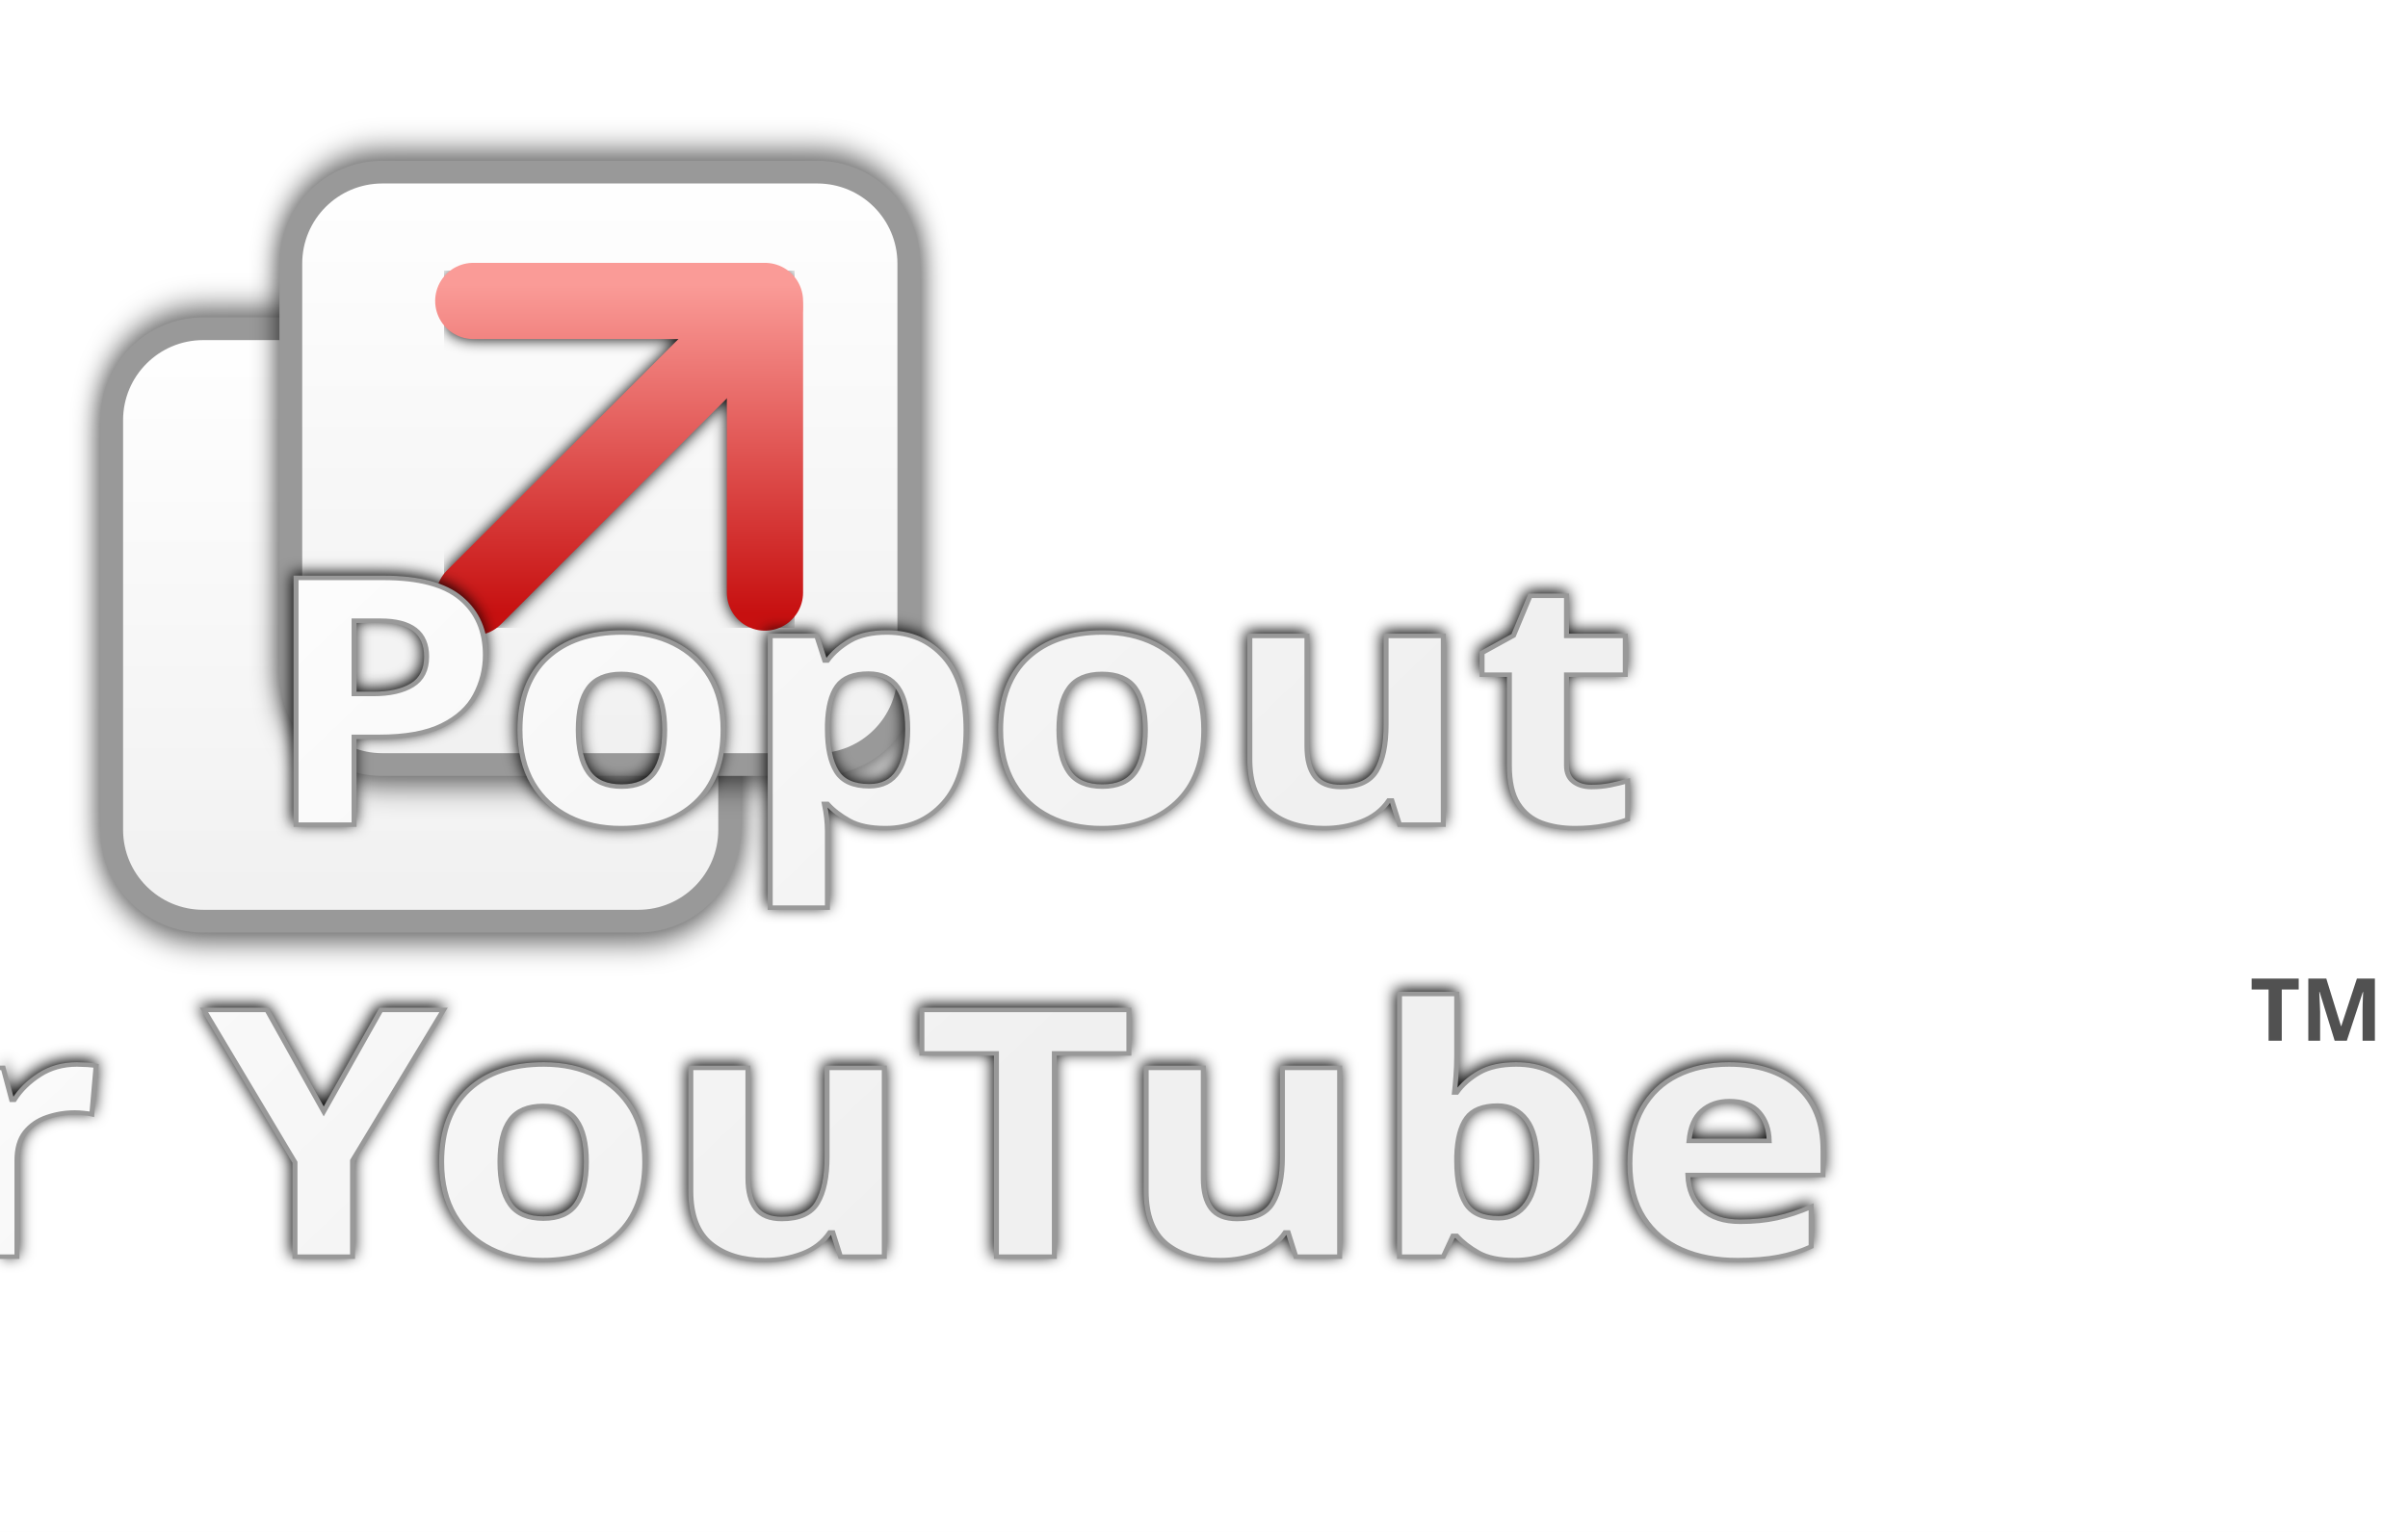
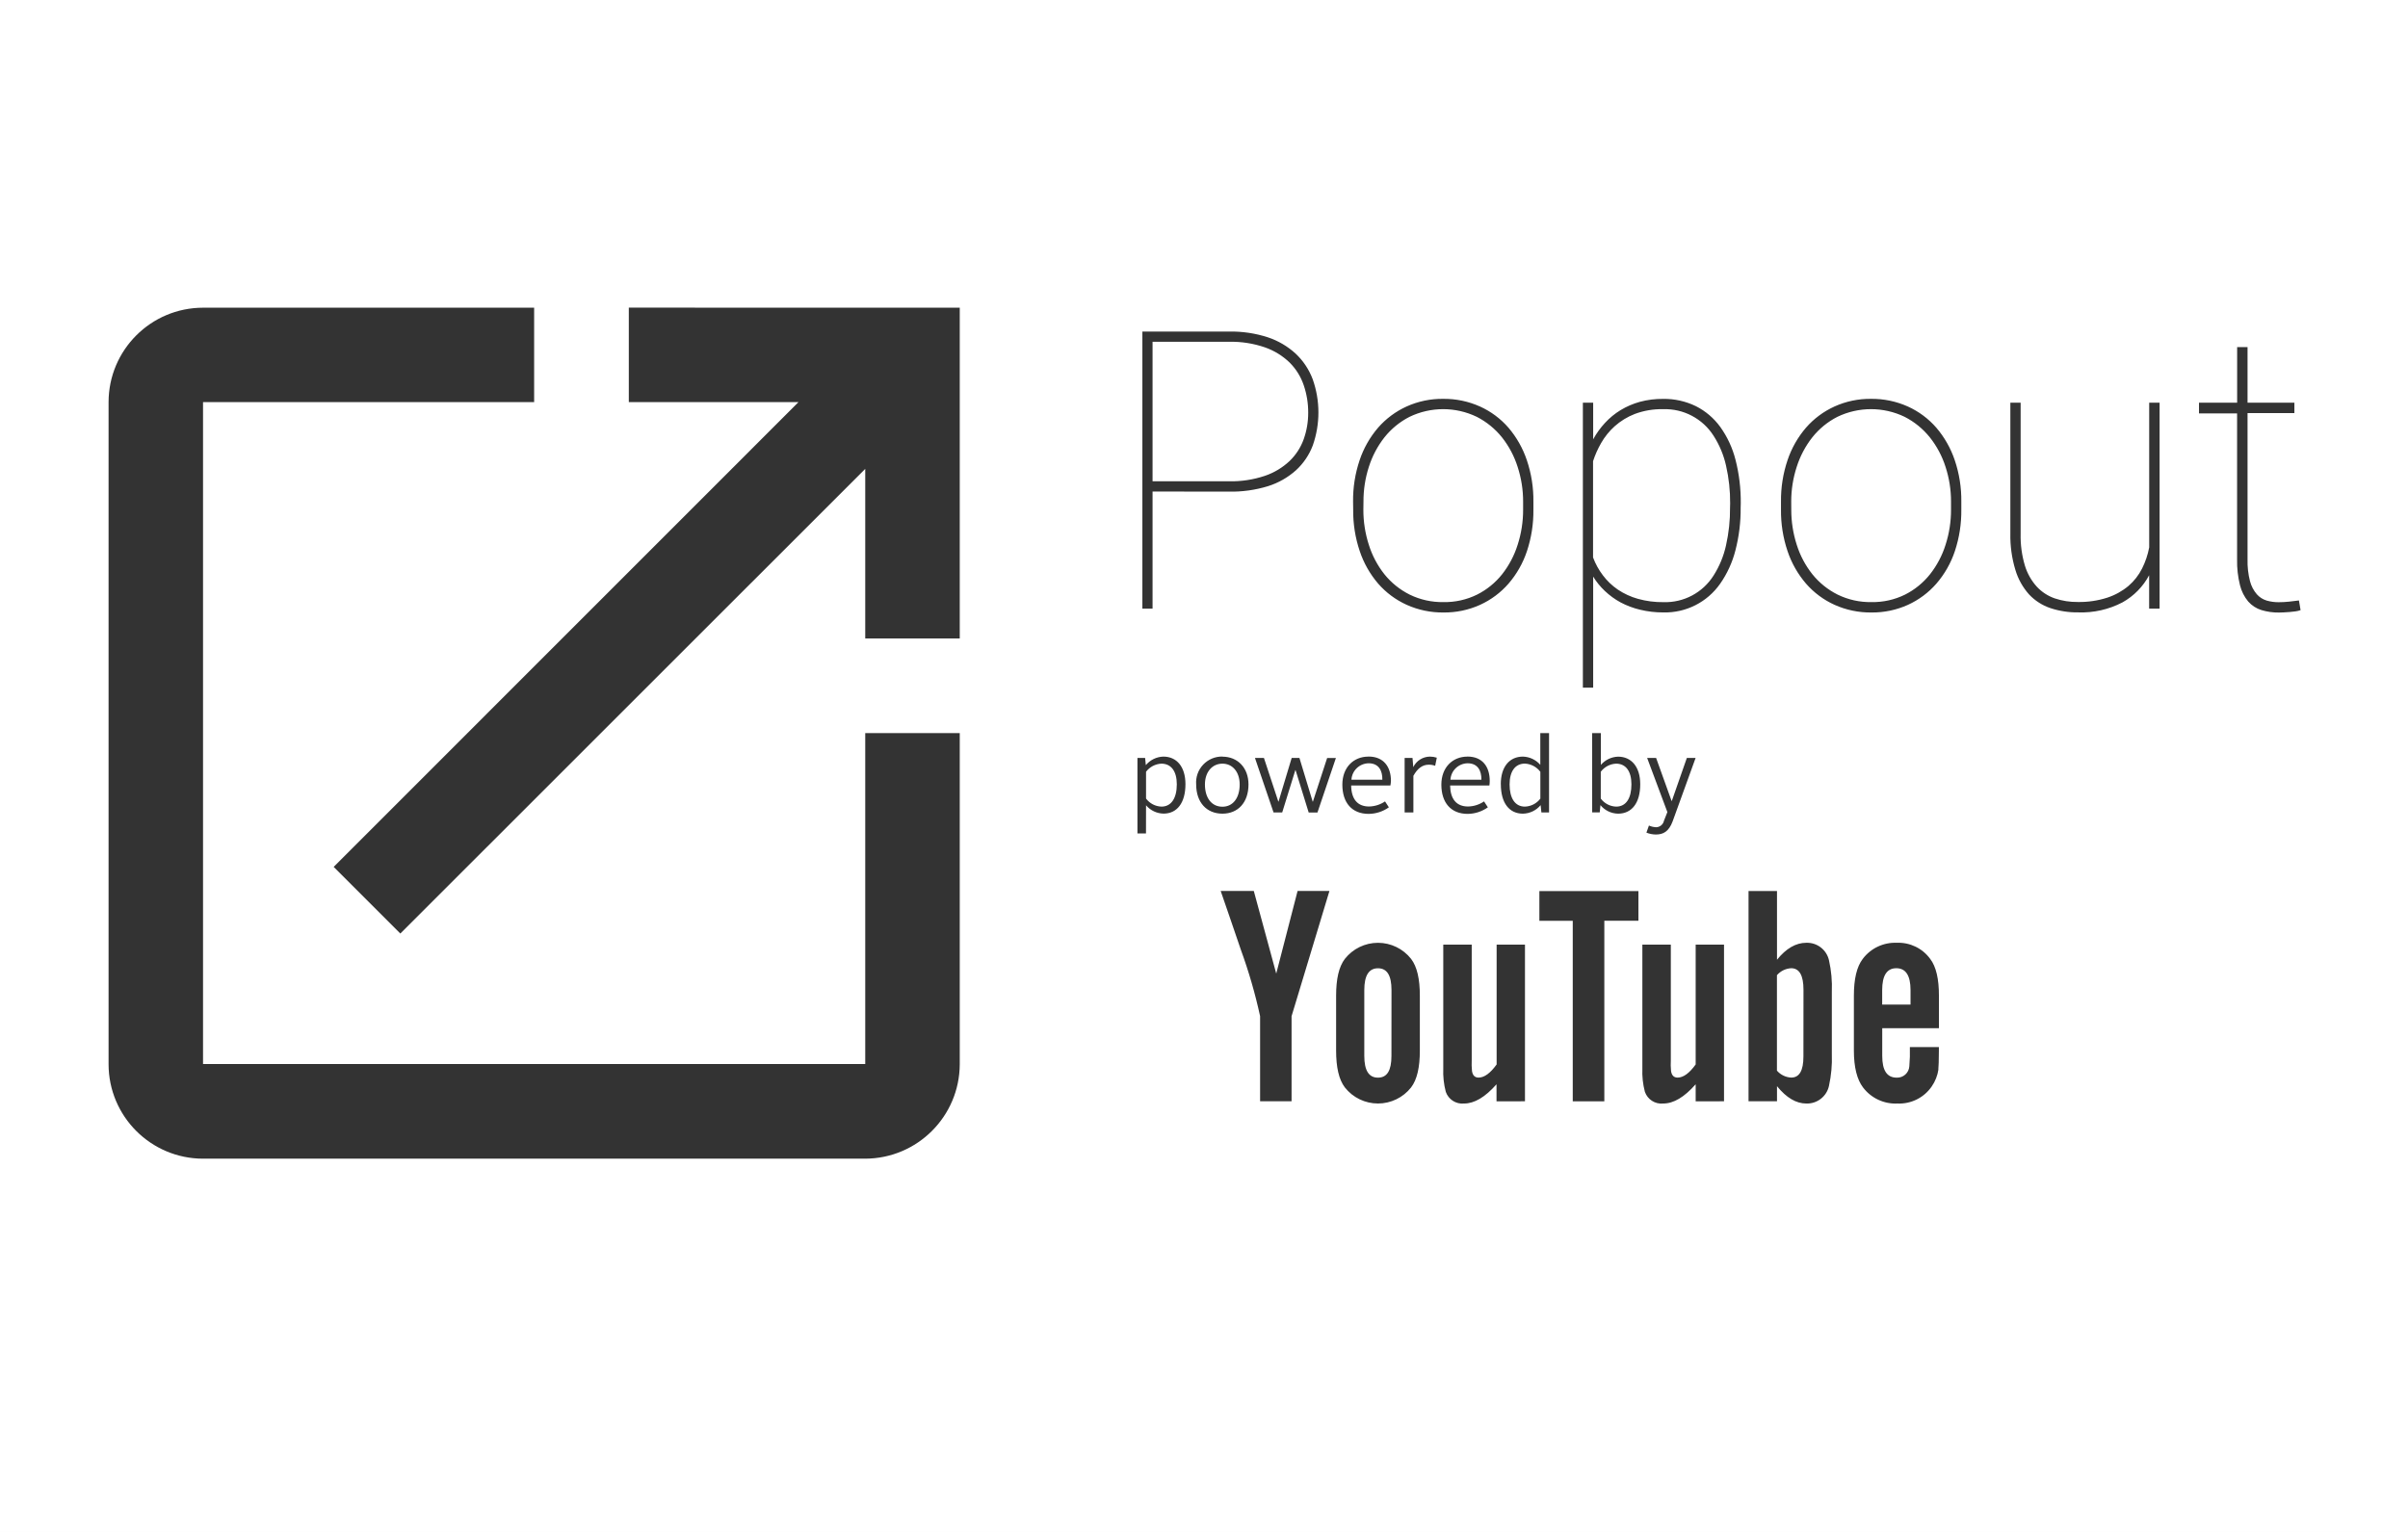
- <svg xmlns="http://www.w3.org/2000/svg" xmlns:xlink="http://www.w3.org/1999/xlink" width="440" height="280" id="svg2" version="1.1">
-   <defs id="defs4">
-     <linearGradient y2="521.143" x2="382.483" y1="510.996" x1="382.483" gradientUnits="userSpaceOnUse" id="linearGradient4161" xlink:href="#linearGradient3962" />
-     <linearGradient y2="521.143" x2="382.483" y1="510.996" x1="382.483" gradientUnits="userSpaceOnUse" id="linearGradient4159" xlink:href="#linearGradient3962" />
-     <linearGradient y2="521.143" x2="382.483" y1="510.996" x1="382.483" gradientUnits="userSpaceOnUse" id="linearGradient4157" xlink:href="#linearGradient3962" />
-     <linearGradient y2="1029.862" x2="146.762" y1="1005.862" x1="146.762" gradientTransform="matrix(0.6608078,0,0,0.8449669,275.0656,-333.8788)" gradientUnits="userSpaceOnUse" id="linearGradient4155" xlink:href="#linearGradient3601-7" />
-     <linearGradient y2="1029.862" x2="146.762" y1="1005.862" x1="146.762" gradientTransform="matrix(0.6608078,0,0,0.8449669,275.0656,-333.8788)" gradientUnits="userSpaceOnUse" id="linearGradient4153" xlink:href="#linearGradient3601" />
-     <linearGradient y2="1029.862" x2="146.762" y1="1005.862" x1="146.762" gradientTransform="translate(225.2849,-491.6812)" gradientUnits="userSpaceOnUse" id="linearGradient4151" xlink:href="#linearGradient3601-2" />
-     <linearGradient y2="521.143" x2="382.483" y1="510.996" x1="382.483" gradientUnits="userSpaceOnUse" id="linearGradient4131" xlink:href="#linearGradient3962" />
-     <linearGradient y2="521.143" x2="382.483" y1="510.996" x1="382.483" gradientUnits="userSpaceOnUse" id="linearGradient4129" xlink:href="#linearGradient3962" />
-     <linearGradient y2="521.143" x2="382.483" y1="510.996" x1="382.483" gradientUnits="userSpaceOnUse" id="linearGradient4127" xlink:href="#linearGradient3962" />
-     <linearGradient y2="1029.862" x2="146.762" y1="1005.862" x1="146.762" gradientTransform="matrix(0.6608078,0,0,0.8449669,275.0656,-333.8788)" gradientUnits="userSpaceOnUse" id="linearGradient4125" xlink:href="#linearGradient3601-7" />
-     <filter id="filter3729-0" color-interpolation-filters="sRGB">
-       <feGaussianBlur id="feGaussianBlur3731-1" stdDeviation="0.671" />
-     </filter>
-     <linearGradient id="linearGradient3601-2-08">
-       <stop id="stop3603-9-0" offset="0" style="stop-color:#ffffff;stop-opacity:1;" />
-       <stop id="stop3605-6-5" offset="1" style="stop-color:#f0f0f0;stop-opacity:1;" />
-     </linearGradient>
-     <linearGradient y2="1029.862" x2="146.762" y1="1005.862" x1="146.762" gradientTransform="translate(225.2849,-491.6812)" gradientUnits="userSpaceOnUse" id="linearGradient3811-2" xlink:href="#linearGradient3601-2-08" />
-     <linearGradient y2="521.143" x2="382.483" y1="510.996" x1="382.483" gradientUnits="userSpaceOnUse" id="linearGradient4048" xlink:href="#linearGradient3962" />
-     <linearGradient y2="521.143" x2="382.483" y1="510.996" x1="382.483" gradientUnits="userSpaceOnUse" id="linearGradient4046" xlink:href="#linearGradient3962" />
-     <linearGradient y2="521.143" x2="382.483" y1="510.996" x1="382.483" gradientUnits="userSpaceOnUse" id="linearGradient4044" xlink:href="#linearGradient3962" />
-     <linearGradient y2="521.143" x2="382.483" y1="510.996" x1="382.483" gradientUnits="userSpaceOnUse" id="linearGradient4018" xlink:href="#linearGradient3962" />
-     <linearGradient y2="521.143" x2="382.483" y1="510.996" x1="382.483" gradientUnits="userSpaceOnUse" id="linearGradient4016" xlink:href="#linearGradient3962" />
-     <linearGradient y2="521.143" x2="382.483" y1="510.996" x1="382.483" gradientUnits="userSpaceOnUse" id="linearGradient4014" xlink:href="#linearGradient3962" />
-     <linearGradient y2="521.143" x2="382.483" y1="510.996" x1="382.483" gradientUnits="userSpaceOnUse" id="linearGradient3998" xlink:href="#linearGradient3962" />
-     <linearGradient y2="521.143" x2="382.483" y1="510.996" x1="382.483" gradientUnits="userSpaceOnUse" id="linearGradient3996" xlink:href="#linearGradient3962" />
-     <linearGradient y2="521.143" x2="382.483" y1="510.996" x1="382.483" gradientUnits="userSpaceOnUse" id="linearGradient3994" xlink:href="#linearGradient3962" />
-     <filter color-interpolation-filters="sRGB" id="filter3982">
-       <feGaussianBlur id="feGaussianBlur3984" stdDeviation="0.227" />
-     </filter>
-     <linearGradient y2="521.143" x2="382.483" y1="510.996" x1="382.483" gradientUnits="userSpaceOnUse" id="linearGradient3972" xlink:href="#linearGradient3962" />
-     <linearGradient y2="521.143" x2="382.483" y1="510.996" x1="382.483" gradientUnits="userSpaceOnUse" id="linearGradient3970" xlink:href="#linearGradient3962" />
-     <linearGradient gradientUnits="userSpaceOnUse" y2="521.143" x2="382.483" y1="510.996" x1="382.483" id="linearGradient3968" xlink:href="#linearGradient3962" />
-     <linearGradient xlink:href="#linearGradient3601-7" id="linearGradient3853" gradientUnits="userSpaceOnUse" gradientTransform="matrix(0.6608078,0,0,0.8449669,275.0656,-333.8788)" x1="146.762" y1="1005.862" x2="146.762" y2="1029.862" />
-     <linearGradient id="linearGradient3601-7">
-       <stop id="stop3603-05" offset="0" style="stop-color:#ffffff;stop-opacity:1;" />
-       <stop id="stop3605-1" offset="1" style="stop-color:#f0f0f0;stop-opacity:1;" />
-     </linearGradient>
-     <linearGradient y2="1029.862" x2="146.762" y1="1005.862" x1="146.762" gradientTransform="matrix(0.6608078,0,0,0.8449669,275.0656,-333.8788)" gradientUnits="userSpaceOnUse" id="linearGradient3808-9" xlink:href="#linearGradient3601-7" />
-     <linearGradient y2="1029.862" x2="146.762" y1="1005.862" x1="146.762" gradientTransform="translate(225.2849,-491.6812)" gradientUnits="userSpaceOnUse" id="linearGradient3811" xlink:href="#linearGradient3601-2" />
-     <linearGradient y2="1029.862" x2="146.762" y1="1005.862" x1="146.762" gradientTransform="matrix(0.6608078,0,0,0.8449669,275.0656,-333.8788)" gradientUnits="userSpaceOnUse" id="linearGradient3808" xlink:href="#linearGradient3601" />
-     <linearGradient y2="1029.862" x2="146.762" y1="1005.862" x1="146.762" gradientTransform="translate(225.2849,-491.6811)" gradientUnits="userSpaceOnUse" id="linearGradient3805" xlink:href="#linearGradient3601" />
-     <linearGradient y2="1029.862" x2="146.762" y1="1005.862" x1="146.762" gradientTransform="translate(225.2849,-491.6812)" gradientUnits="userSpaceOnUse" id="linearGradient3803" xlink:href="#linearGradient3601-2" />
-     <linearGradient xlink:href="#linearGradient3601-00" id="linearGradient3764" gradientUnits="userSpaceOnUse" gradientTransform="translate(225.2849,-491.6811)" x1="146.762" y1="1005.862" x2="146.762" y2="1029.862" />
-     <linearGradient id="linearGradient3601-00">
-       <stop id="stop3603-0" offset="0" style="stop-color:#ffffff;stop-opacity:1;" />
-       <stop id="stop3605-4" offset="1" style="stop-color:#f0f0f0;stop-opacity:1;" />
-     </linearGradient>
-     <linearGradient gradientTransform="translate(225.2849,-491.6811)" y2="1029.862" x2="146.762" y1="1005.862" x1="146.762" gradientUnits="userSpaceOnUse" id="linearGradient3733-2" xlink:href="#linearGradient3601-00" />
-     <linearGradient id="linearGradient3601-2-0">
-       <stop id="stop3603-9-9" offset="0" style="stop-color:#ffffff;stop-opacity:1;" />
-       <stop id="stop3605-6-0" offset="1" style="stop-color:#f0f0f0;stop-opacity:1;" />
-     </linearGradient>
-     <linearGradient xlink:href="#linearGradient3601-2-0" id="linearGradient3704-6" gradientUnits="userSpaceOnUse" x1="146.762" y1="1005.862" x2="146.762" y2="1029.862" gradientTransform="translate(225.2849,-491.6812)" />
-     <linearGradient gradientTransform="translate(225.2849,-491.6811)" y2="1029.862" x2="146.762" y1="1005.862" x1="146.762" gradientUnits="userSpaceOnUse" id="linearGradient3733" xlink:href="#linearGradient3601" />
-     <filter color-interpolation-filters="sRGB" id="filter3729">
-       <feGaussianBlur id="feGaussianBlur3731" stdDeviation="0.671" />
-     </filter>
-     <linearGradient xlink:href="#linearGradient3601-2" id="linearGradient3704" gradientUnits="userSpaceOnUse" x1="146.762" y1="1005.862" x2="146.762" y2="1029.862" gradientTransform="translate(225.2849,-491.6812)" />
-     <linearGradient id="linearGradient3601-2">
-       <stop id="stop3603-9" offset="0" style="stop-color:#ffffff;stop-opacity:1;" />
-       <stop id="stop3605-6" offset="1" style="stop-color:#f0f0f0;stop-opacity:1;" />
-     </linearGradient>
-     <linearGradient gradientUnits="userSpaceOnUse" y2="1029.862" x2="146.762" y1="1005.862" x1="146.762" id="linearGradient3607-8" xlink:href="#linearGradient3601-2" />
-     <linearGradient xlink:href="#linearGradient3601-5" id="linearGradient3664" gradientUnits="userSpaceOnUse" x1="146.762" y1="1005.862" x2="146.762" y2="1029.862" gradientTransform="translate(2.968139,-1.190595)" />
-     <linearGradient id="linearGradient3601-5">
-       <stop id="stop3603-2" offset="0" style="stop-color:#ffffff;stop-opacity:1;" />
-       <stop id="stop3605-5" offset="1" style="stop-color:#f0f0f0;stop-opacity:1;" />
-     </linearGradient>
-     <linearGradient gradientUnits="userSpaceOnUse" y2="1029.862" x2="146.762" y1="1005.862" x1="146.762" id="linearGradient3607-4" xlink:href="#linearGradient3601-5" />
-     <linearGradient xlink:href="#linearGradient3601-0" id="linearGradient3626" gradientUnits="userSpaceOnUse" x1="146.762" y1="1005.862" x2="146.762" y2="1029.862" gradientTransform="translate(6.877108,-6.96907)" />
-     <linearGradient id="linearGradient3601-0">
-       <stop id="stop3603-6" offset="0" style="stop-color:#ffffff;stop-opacity:1;" />
-       <stop id="stop3605-9" offset="1" style="stop-color:#f0f0f0;stop-opacity:1;" />
-     </linearGradient>
-     <linearGradient gradientUnits="userSpaceOnUse" y2="1029.862" x2="146.762" y1="1005.862" x1="146.762" id="linearGradient3607-6" xlink:href="#linearGradient3601-0" />
-     <linearGradient gradientUnits="userSpaceOnUse" y2="1029.862" x2="146.762" y1="1005.862" x1="146.762" id="linearGradient3607" xlink:href="#linearGradient3601" />
-     <linearGradient id="linearGradient3601">
-       <stop id="stop3603" offset="0" style="stop-color:#ffffff;stop-opacity:1;" />
-       <stop id="stop3605" offset="1" style="stop-color:#f0f0f0;stop-opacity:1;" />
-     </linearGradient>
-     <linearGradient id="linearGradient3962">
-       <stop id="stop3964" offset="0" style="stop-color:#fa9b97;stop-opacity:1;" />
-       <stop id="stop3966" offset="1" style="stop-color:#c71010;stop-opacity:1;" />
-     </linearGradient>
-     <linearGradient xlink:href="#linearGradient3601-2-0" id="linearGradient4154" x1="20.766" y1="826.757" x2="183.019" y2="978.785" gradientUnits="userSpaceOnUse" gradientTransform="matrix(0.8664612,0,0,0.8664612,54.39997,238.3842)" />
-     <linearGradient xlink:href="#linearGradient3601-2-0-1" id="linearGradient4154-5" x1="20.766" y1="826.757" x2="183.019" y2="978.785" gradientUnits="userSpaceOnUse" />
-     <linearGradient id="linearGradient3601-2-0-1">
-       <stop id="stop3603-9-9-1" offset="0" style="stop-color:#ffffff;stop-opacity:1;" />
-       <stop id="stop3605-6-0-5" offset="1" style="stop-color:#f0f0f0;stop-opacity:1;" />
-     </linearGradient>
-     <linearGradient xlink:href="#linearGradient3601-2-0-1" id="linearGradient4176" x1="20.766" y1="826.757" x2="183.019" y2="978.785" gradientUnits="userSpaceOnUse" />
-     <linearGradient id="linearGradient4178">
-       <stop id="stop4180" offset="0" style="stop-color:#ffffff;stop-opacity:1;" />
-       <stop id="stop4182" offset="1" style="stop-color:#f0f0f0;stop-opacity:1;" />
-     </linearGradient>
-     <linearGradient xlink:href="#linearGradient3601-2-0-1" id="linearGradient4184" x1="20.766" y1="826.757" x2="183.019" y2="978.785" gradientUnits="userSpaceOnUse" />
-     <linearGradient id="linearGradient4186">
-       <stop id="stop4188" offset="0" style="stop-color:#ffffff;stop-opacity:1;" />
-       <stop id="stop4190" offset="1" style="stop-color:#f0f0f0;stop-opacity:1;" />
-     </linearGradient>
-     <linearGradient gradientTransform="translate(-0.3723566,-0.1635462)" y2="978.785" x2="183.019" y1="826.757" x1="20.766" gradientUnits="userSpaceOnUse" id="linearGradient4195" xlink:href="#linearGradient3601-2-0-1" />
-     <filter id="filter4270" color-interpolation-filters="sRGB">
-       <feGaussianBlur stdDeviation="1.381" id="feGaussianBlur4272" />
-     </filter>
-     <linearGradient xlink:href="#linearGradient3601-2-0" id="linearGradient3122" gradientUnits="userSpaceOnUse" gradientTransform="matrix(0.8664612,0,0,0.8664612,-9.17756,205.7154)" x1="20.766" y1="826.757" x2="183.019" y2="978.785" />
-     <linearGradient xlink:href="#linearGradient3601-2-0-3" id="linearGradient3122-9" gradientUnits="userSpaceOnUse" gradientTransform="matrix(0.8664612,0,0,0.8664612,-0.6372939,306.8832)" x1="20.766" y1="826.757" x2="183.019" y2="978.785" />
-     <linearGradient id="linearGradient3601-2-0-3">
-       <stop id="stop3603-9-9-3" offset="0" style="stop-color:#ffffff;stop-opacity:1;" />
-       <stop id="stop3605-6-0-8" offset="1" style="stop-color:#f0f0f0;stop-opacity:1;" />
-     </linearGradient>
-     <linearGradient xlink:href="#linearGradient3601-2-0-3" id="linearGradient3138" gradientUnits="userSpaceOnUse" gradientTransform="matrix(0.8664612,0,0,0.8664612,-0.6372939,306.8832)" x1="20.766" y1="826.757" x2="183.019" y2="978.785" />
-     <linearGradient id="linearGradient3140">
-       <stop id="stop3142" offset="0" style="stop-color:#ffffff;stop-opacity:1;" />
-       <stop id="stop3144" offset="1" style="stop-color:#f0f0f0;stop-opacity:1;" />
-     </linearGradient>
-     <linearGradient y2="978.785" x2="183.019" y1="826.757" x1="20.766" gradientTransform="matrix(0.8664612,0,0,0.8664612,60.11183,234.5257)" gradientUnits="userSpaceOnUse" id="linearGradient3148" xlink:href="#linearGradient3601-2-0-3" />
-     <linearGradient xlink:href="#linearGradient3601-2-0-7" id="linearGradient3122-3" gradientUnits="userSpaceOnUse" gradientTransform="matrix(0.8664612,0,0,0.8664612,-9.17756,205.7154)" x1="20.766" y1="826.757" x2="183.019" y2="978.785" />
-     <linearGradient id="linearGradient3601-2-0-7">
-       <stop id="stop3603-9-9-12" offset="0" style="stop-color:#ffffff;stop-opacity:1;" />
-       <stop id="stop3605-6-0-2" offset="1" style="stop-color:#f0f0f0;stop-opacity:1;" />
-     </linearGradient>
-     <linearGradient xlink:href="#linearGradient3601-2-0-7" id="linearGradient3961" gradientUnits="userSpaceOnUse" gradientTransform="matrix(0.8664612,0,0,0.8664612,-9.17756,205.7154)" x1="20.766" y1="826.757" x2="183.019" y2="978.785" />
-     <linearGradient id="linearGradient3963">
-       <stop id="stop3965" offset="0" style="stop-color:#ffffff;stop-opacity:1;" />
-       <stop id="stop3967" offset="1" style="stop-color:#f0f0f0;stop-opacity:1;" />
-     </linearGradient>
-     <linearGradient xlink:href="#linearGradient3601-2-0-7" id="linearGradient3969" gradientUnits="userSpaceOnUse" gradientTransform="matrix(0.8664612,0,0,0.8664612,-9.17756,205.7154)" x1="20.766" y1="826.757" x2="183.019" y2="978.785" />
-     <linearGradient id="linearGradient3971">
-       <stop id="stop3973" offset="0" style="stop-color:#ffffff;stop-opacity:1;" />
-       <stop id="stop3975" offset="1" style="stop-color:#f0f0f0;stop-opacity:1;" />
-     </linearGradient>
-     <linearGradient y2="978.785" x2="183.019" y1="826.757" x1="20.766" gradientTransform="matrix(0.8664612,0,0,0.8664612,-9.449018,205.1771)" gradientUnits="userSpaceOnUse" id="linearGradient3980" xlink:href="#linearGradient3601-2-0-7" />
-     <filter id="filter4031">
-       <feGaussianBlur stdDeviation="1.36" id="feGaussianBlur4033" />
-     </filter>
-   </defs>
-   <g id="layer1" transform="translate(0,-772.3622)">
-     <rect style="fill:#ffffff;fill-opacity:1;stroke:none" id="rect4299" width="440" height="280" x="0" y="772.362" />
-     <g transform="matrix(5.572168,0,0,5.572168,-1996.242,-2045.378)" id="layer1-5">
-       <g id="g4133">
-         <g id="g4107">
-           <rect transform="matrix(0.6608078,0,0,0.8449669,126.1955,81.57547)" ry="3.55" rx="4.54" y="514.681" x="356.714" height="23" width="30.667" id="rect2816-5" style="fill:url(#linearGradient4151);fill-opacity:1;stroke:#000000;stroke-opacity:1;filter:url(#filter3729)" />
-           <g transform="translate(-5.2542033e-6,-1.8081334e-5)" id="g3832">
-             <rect style="fill:url(#linearGradient4153);fill-opacity:1;stroke:#999999;stroke-width:0.747;stroke-opacity:1" id="rect2816" width="20.265" height="19.434" x="361.915" y="516.464" rx="3" ry="3" />
-           </g>
-         </g>
-         <g id="g4112" transform="translate(-0.3326899,0.6690799)">
-           <g id="g4102">
-             <rect style="fill:none;stroke:#000000;stroke-opacity:1;filter:url(#filter3729-0)" id="rect2816-5-1" width="30.667" height="23" x="356.714" y="514.681" rx="4.54" ry="3.55" transform="matrix(0.6608078,0,0,0.8449669,132.4026,75.76871)" />
-             <g transform="translate(6.207047,-5.806776)" id="g3832-3">
-               <rect ry="3" rx="3" y="516.464" x="361.915" height="19.434" width="20.265" id="rect2816-2" style="fill:url(#linearGradient4155);fill-opacity:1;stroke:#999999;stroke-width:0.747;stroke-opacity:1" />
-             </g>
-           </g>
-           <g id="g4050">
-             <g id="g3930" style="stroke:#000000;stroke-width:2.352;stroke-linecap:round;stroke-linejoin:round;stroke-miterlimit:4;stroke-opacity:1;stroke-dasharray:none;filter:url(#filter3982)" transform="matrix(1.0628,0,0,1.0628,-27.61563,-28.73391)">
-               <path id="rect3801" d="m 386.983,520.496 m -9,-9 9,0 0,9" style="fill:none;stroke:#000000;stroke-width:2.352;stroke-linecap:round;stroke-linejoin:round;stroke-miterlimit:4;stroke-opacity:1;stroke-dasharray:none;stroke-dashoffset:0" />
-               <path id="rect3801-1" d="m 386.977,511.67 -8.974,8.974 8.974,-8.974 z" style="fill:#ff0000;fill-opacity:1;stroke:#000000;stroke-width:2.352;stroke-linecap:round;stroke-linejoin:round;stroke-miterlimit:4;stroke-opacity:1;stroke-dasharray:none;stroke-dashoffset:0" />
-             </g>
-             <g transform="matrix(1.0628,0,0,1.0628,-27.61563,-28.73391)" id="g3930-8" style="stroke:url(#linearGradient4161);stroke-width:2.352;stroke-linecap:round;stroke-linejoin:round;stroke-miterlimit:4;stroke-opacity:1;stroke-dasharray:none">
-               <path id="rect3801-7" d="m 386.983,520.496 m -9,-9 9,0 0,9" style="fill:none;stroke:url(#linearGradient4157);stroke-width:2.352;stroke-linecap:round;stroke-linejoin:round;stroke-miterlimit:4;stroke-opacity:1;stroke-dasharray:none;stroke-dashoffset:0" />
-               <path id="rect3801-1-3" d="m 386.977,511.67 -8.974,8.974 8.974,-8.974 z" style="fill:#ff0000;fill-opacity:1;stroke:url(#linearGradient4159);stroke-width:2.352;stroke-linecap:round;stroke-linejoin:round;stroke-miterlimit:4;stroke-opacity:1;stroke-dasharray:none;stroke-dashoffset:0" />
-             </g>
-           </g>
-         </g>
-       </g>
-     </g>
-     <text xml:space="preserve" style="font-size:66.57px;font-style:normal;font-weight:normal;text-align:end;line-height:125%;letter-spacing:0px;word-spacing:0px;text-anchor:end;fill:#000000;fill-opacity:1;stroke:#000000;stroke-width:0.866;stroke-opacity:1;font-family:Sans;filter:url(#filter4031)" x="405.223" y="972.244" id="text3331-0" transform="scale(1.053831,0.9489184)">
-       <tspan x="405.223" y="972.244" id="tspan3335-2" style="font-style:normal;font-variant:normal;font-weight:bold;font-stretch:normal;text-align:end;text-anchor:end;fill:#000000;fill-opacity:1;stroke:#000000;stroke-width:0.866;stroke-opacity:1;font-family:Ubuntu;-inkscape-font-specification:Ubuntu Bold">Popout</tspan>
-       <tspan x="405.223" y="1055.456" style="font-style:normal;font-variant:normal;font-weight:bold;font-stretch:normal;text-align:end;text-anchor:end;fill:#000000;fill-opacity:1;stroke:#000000;stroke-width:0.866;stroke-opacity:1;font-family:Ubuntu;-inkscape-font-specification:Ubuntu Bold" id="tspan3177-1"> for YouTube</tspan>
-     </text>
-     <text xml:space="preserve" style="font-size:66.57px;font-style:normal;font-weight:normal;text-align:end;line-height:125%;letter-spacing:0px;word-spacing:0px;text-anchor:end;fill:url(#linearGradient3122);fill-opacity:1;stroke:#999999;stroke-width:0.866;stroke-opacity:1;font-family:Sans" x="405.495" y="972.782" id="text3331" transform="scale(1.053831,0.9489184)">
-       <tspan x="405.495" y="972.782" id="tspan3335" style="font-style:normal;font-variant:normal;font-weight:bold;font-stretch:normal;text-align:end;text-anchor:end;fill:url(#linearGradient3122);fill-opacity:1;stroke:#999999;stroke-width:0.866;stroke-opacity:1;font-family:Ubuntu;-inkscape-font-specification:Ubuntu Bold">Popout</tspan>
-       <tspan x="405.495" y="1055.994" style="font-style:normal;font-variant:normal;font-weight:bold;font-stretch:normal;text-align:end;text-anchor:end;fill:url(#linearGradient3122);fill-opacity:1;stroke:#999999;stroke-width:0.866;stroke-opacity:1;font-family:Ubuntu;-inkscape-font-specification:Ubuntu Bold" id="tspan3177"> for YouTube</tspan>
-     </text>
-     <text xml:space="preserve" style="font-size:15.931px;font-style:normal;font-weight:normal;line-height:125%;letter-spacing:0px;word-spacing:0px;fill:#515151;fill-opacity:1;stroke:none;font-family:Sans" x="410.809" y="963.307" id="text4035" transform="scale(1.00075,0.9992503)">
-       <tspan id="tspan4037" x="410.809" y="963.307" style="font-weight:bold;-inkscape-font-specification:Sans Bold;fill:#515151;fill-opacity:1">TM</tspan>
-     </text>
+ <svg xmlns="http://www.w3.org/2000/svg" viewBox="0 0 440 280">
+   <path fill="#fff" d="M0 0h440v280H0z" />
+   <path fill="#333" d="M158.1 194.48H37.1V73.5h60.5V56.24H37.1A17.28 17.28 0 0 0 19.84 73.5V194.5a17.28 17.28 0 0 0 17.28 17.28H158.1a17.33 17.33 0 0 0 17.27-17.28v-60.5H158.1zM114.9 56.23V73.5h31l-84.93 84.95 12.18 12.18L158.1 85.7v31h17.27V56.24z" />
+   <g fill="#333">
+     <path d="M210.6 89.84v21.4h-1.86V60.6h15.82a21.66 21.66 0 0 1 7.1 1.05 14.08 14.08 0 0 1 5.1 3 12.37 12.37 0 0 1 3.1 4.66 18.17 18.17 0 0 1 .02 12.1 11.8 11.8 0 0 1-3.08 4.55 13.9 13.9 0 0 1-5.1 2.9 22.8 22.8 0 0 1-7.14 1zm0-1.87h13.96a19.42 19.42 0 0 0 6.57-1 12.4 12.4 0 0 0 4.5-2.7 10.36 10.36 0 0 0 2.58-3.97 14.27 14.27 0 0 0 .83-4.86 15.35 15.35 0 0 0-.82-5.04 10.7 10.7 0 0 0-2.56-4.12 12.4 12.4 0 0 0-4.5-2.78 18.83 18.83 0 0 0-6.58-1.03H210.6zM247.24 91.7a22.9 22.9 0 0 1 1.2-7.6 17.8 17.8 0 0 1 3.37-5.93 15.34 15.34 0 0 1 5.2-3.87 15.8 15.8 0 0 1 6.7-1.4 16 16 0 0 1 6.72 1.4 15.13 15.13 0 0 1 5.2 3.87 17.97 17.97 0 0 1 3.36 5.94 22.9 22.9 0 0 1 1.2 7.6v1.45a23.23 23.23 0 0 1-1.18 7.58 17.57 17.57 0 0 1-3.36 5.93 15.33 15.33 0 0 1-5.2 3.88 15.8 15.8 0 0 1-6.68 1.4 16 16 0 0 1-6.73-1.4 15.27 15.27 0 0 1-5.22-3.88 17.78 17.78 0 0 1-3.36-5.93 22.9 22.9 0 0 1-1.2-7.58zm1.88 1.45a20.75 20.75 0 0 0 1 6.43 16.7 16.7 0 0 0 2.86 5.4 13.87 13.87 0 0 0 4.6 3.7 13.5 13.5 0 0 0 6.18 1.37 13.32 13.32 0 0 0 6.14-1.37 13.75 13.75 0 0 0 4.56-3.7 16.9 16.9 0 0 0 2.85-5.4 20.75 20.75 0 0 0 1-6.43V91.7a20.37 20.37 0 0 0-1-6.36 16.94 16.94 0 0 0-2.86-5.4 14.17 14.17 0 0 0-4.6-3.75 14.16 14.16 0 0 0-12.3 0 13.98 13.98 0 0 0-4.58 3.75 17.13 17.13 0 0 0-2.85 5.4 20.37 20.37 0 0 0-.98 6.34zM318.06 92.77a29.98 29.98 0 0 1-.96 7.84 18.67 18.67 0 0 1-2.77 6.06 12.3 12.3 0 0 1-10.4 5.27 17.7 17.7 0 0 1-4.26-.5 14.94 14.94 0 0 1-3.56-1.34 13.6 13.6 0 0 1-2.86-2.08 12.67 12.67 0 0 1-2.14-2.63v20.3h-1.88V73.6h1.88v6.7a14.9 14.9 0 0 1 2.16-3 13.2 13.2 0 0 1 2.85-2.34 14 14 0 0 1 3.54-1.52 15.68 15.68 0 0 1 4.22-.53 13.2 13.2 0 0 1 6 1.33 12.42 12.42 0 0 1 4.46 3.8 17.83 17.83 0 0 1 2.78 6 30.78 30.78 0 0 1 .96 8zm-1.92-.73a30.1 30.1 0 0 0-.75-6.93 16.9 16.9 0 0 0-2.27-5.45 10.52 10.52 0 0 0-9.23-4.87 13.9 13.9 0 0 0-5.17.87 12.12 12.12 0 0 0-3.68 2.25 12.37 12.37 0 0 0-2.47 3.06 17.6 17.6 0 0 0-1.48 3.32v17.6a12.78 12.78 0 0 0 1.8 3.27 11.6 11.6 0 0 0 2.72 2.6 12.8 12.8 0 0 0 3.7 1.7 16.6 16.6 0 0 0 4.65.6 10.43 10.43 0 0 0 9.16-4.88 17.12 17.12 0 0 0 2.26-5.48 30.1 30.1 0 0 0 .74-6.93zM325.43 91.7a22.9 22.9 0 0 1 1.2-7.6 17.8 17.8 0 0 1 3.37-5.93 15.34 15.34 0 0 1 5.2-3.87 15.8 15.8 0 0 1 6.68-1.4 16 16 0 0 1 6.73 1.4 15.13 15.13 0 0 1 5.2 3.87 17.97 17.97 0 0 1 3.37 5.94 22.9 22.9 0 0 1 1.2 7.6v1.45a23.23 23.23 0 0 1-1.18 7.58 17.57 17.57 0 0 1-3.37 5.93 15.33 15.33 0 0 1-5.2 3.88 15.8 15.8 0 0 1-6.68 1.4 16 16 0 0 1-6.73-1.4 15.27 15.27 0 0 1-5.22-3.88 17.78 17.78 0 0 1-3.37-5.93 22.9 22.9 0 0 1-1.2-7.58zm1.88 1.45a20.75 20.75 0 0 0 1 6.43 16.7 16.7 0 0 0 2.87 5.4 13.87 13.87 0 0 0 4.6 3.7 13.5 13.5 0 0 0 6.18 1.37 13.32 13.32 0 0 0 6.14-1.37 13.75 13.75 0 0 0 4.55-3.7 16.9 16.9 0 0 0 2.85-5.4 20.75 20.75 0 0 0 1-6.43V91.7a20.37 20.37 0 0 0-1-6.36 16.94 16.94 0 0 0-2.87-5.4 14.17 14.17 0 0 0-4.6-3.75 14.16 14.16 0 0 0-12.3 0 13.98 13.98 0 0 0-4.58 3.75 17.13 17.13 0 0 0-2.85 5.4 20.37 20.37 0 0 0-1 6.34zM392.7 111.24v-6.1a12.3 12.3 0 0 1-4.87 4.96 16.2 16.2 0 0 1-8.1 1.83 15.5 15.5 0 0 1-5.07-.78 9.5 9.5 0 0 1-3.9-2.5 11.8 11.8 0 0 1-2.5-4.48 21.5 21.5 0 0 1-.92-6.67V73.6h1.88v23.97a18.84 18.84 0 0 0 .78 5.82 10.16 10.16 0 0 0 2.18 3.85 8.1 8.1 0 0 0 3.3 2.14 12.7 12.7 0 0 0 4.17.65 16.5 16.5 0 0 0 5.43-.8 11.7 11.7 0 0 0 3.86-2.15 10.2 10.2 0 0 0 2.47-3.17 14.56 14.56 0 0 0 1.3-3.86V73.6h1.9v37.64zM410.68 63.44V73.6h8.56v1.9h-8.56v26.73a14.5 14.5 0 0 0 .45 4 5.97 5.97 0 0 0 1.24 2.38 3.9 3.9 0 0 0 1.8 1.16 7.8 7.8 0 0 0 2.18.3 18.6 18.6 0 0 0 1.9-.1q.85-.08 1.82-.22l.3 1.77a4.4 4.4 0 0 1-.9.22q-.5.07-1.07.12-.55.06-1.08.07l-.87.03a10.7 10.7 0 0 1-3.23-.45 5.33 5.33 0 0 1-2.42-1.57 7.4 7.4 0 0 1-1.5-2.98 17.86 17.86 0 0 1-.53-4.7v-26.7h-6.96V73.6h6.97V63.44z" />
+   </g>
+   <g fill="#333">
+     <path d="M209.4 152.33h-1.56v-13.8h1.4l.13 1.32a4.33 4.33 0 0 1 3.2-1.56c2.43 0 4.04 1.84 4.04 5.04 0 3.42-1.53 5.38-4 5.38a4.3 4.3 0 0 1-3.2-1.52zm2.83-4.9c1.8 0 2.8-1.55 2.8-4.07 0-2.4-1.03-3.78-2.82-3.78a3.73 3.73 0 0 0-2.8 1.48v4.9a3.65 3.65 0 0 0 2.83 1.47M223.37 138.3c2.74 0 4.76 2 4.76 5.08 0 3.3-1.92 5.34-4.76 5.34-2.88 0-4.8-2.05-4.8-5.34a4.73 4.73 0 0 1 4.8-5.1m0 9.17c1.92 0 3.15-1.6 3.15-4.07 0-2.28-1.3-3.8-3.15-3.8-1.86 0-3.2 1.52-3.2 3.8 0 2.46 1.22 4.07 3.2 4.07M229.32 138.53h1.63l2.63 7.98h.04l2.4-7.97h1.42l2.42 7.98h.04l2.6-7.97h1.6l-3.37 9.96h-1.6l-2.4-7.75h-.04l-2.4 7.74h-1.58l-3.4-9.97M250.06 138.28c2.8 0 4.1 1.92 4.1 4.45a5.8 5.8 0 0 1-.1.84h-7.17c.03 2.44 1.12 3.84 3.27 3.84a5.38 5.38 0 0 0 2.92-.93l.7 1.08a6.45 6.45 0 0 1-3.7 1.2c-3.04 0-4.8-2.03-4.8-5.35 0-3.13 2.03-5.12 4.76-5.12m-3.1 4.22h5.65c.03-1.65-.66-3-2.5-3a3.2 3.2 0 0 0-3.15 3M256.66 138.53h1.44l.14 1.68a3.42 3.42 0 0 1 3.03-1.92 4 4 0 0 1 1.27.2l-.3 1.48a3.2 3.2 0 0 0-1.18-.2c-1.17 0-2.05.7-2.8 2.03v6.7h-1.6zM268.13 138.28c2.8 0 4.08 1.92 4.08 4.45a5.8 5.8 0 0 1-.06.84h-7.18c.04 2.44 1.13 3.84 3.28 3.84a5.38 5.38 0 0 0 2.92-.93l.7 1.08a6.45 6.45 0 0 1-3.7 1.2c-3.03 0-4.8-2.03-4.8-5.35 0-3.13 2.04-5.12 4.77-5.12m-3.1 4.22h5.65c.02-1.65-.67-3-2.52-3a3.2 3.2 0 0 0-3.14 3M274.23 143.34c0-3.2 1.6-5.05 4.05-5.05a4.38 4.38 0 0 1 3.17 1.5V134h1.6v14.5h-1.4l-.14-1.34a4.3 4.3 0 0 1-3.24 1.56c-2.5 0-4.03-1.96-4.03-5.38m7.22 2.63v-4.9a3.77 3.77 0 0 0-2.82-1.5c-1.77 0-2.8 1.4-2.8 3.8 0 2.5.97 4.06 2.8 4.06a3.68 3.68 0 0 0 2.82-1.46M290.92 134h1.6v5.8a4.34 4.34 0 0 1 3.14-1.5c2.42 0 4.05 1.84 4.05 5.04 0 3.42-1.54 5.38-4.04 5.38a4.25 4.25 0 0 1-3.23-1.56l-.13 1.33h-1.38zm4.4 13.43c1.82 0 2.78-1.55 2.78-4.07 0-2.4-1.02-3.78-2.8-3.78a3.7 3.7 0 0 0-2.8 1.48v4.9a3.62 3.62 0 0 0 2.8 1.47M302.5 151.2a1.5 1.5 0 0 0 1.55-1.2l.62-1.57-3.7-9.9h1.64l2.83 7.87h.04l2.75-7.87h1.6l-4.2 11.6c-.7 1.87-1.72 2.4-3.07 2.4a4.86 4.86 0 0 1-1.72-.34l.46-1.3a3.48 3.48 0 0 0 1.2.3M236 185.74v15.55h-5.75v-15.56a93.88 93.88 0 0 0-3.52-12.15c-1.2-3.6-2.47-7.16-3.68-10.73h6.05l4.1 15.1 3.9-15.1h5.82zM257.84 198.76a7.7 7.7 0 0 1-12.1 0c-1.1-1.44-1.6-3.7-1.6-6.74V182c0-3.06.5-5.3 1.6-6.74a7.7 7.7 0 0 1 12.1 0c1.1 1.44 1.6 3.68 1.6 6.74v10.02c0 3.05-.5 5.3-1.6 6.74m-3.58-17.8c0-2.65-.8-3.98-2.47-3.98s-2.5 1.33-2.5 3.98V193c0 2.65.82 3.97 2.5 3.97s2.46-1.32 2.46-3.97zM273.45 201.3v-3.12c-2.08 2.36-4.04 3.52-5.94 3.52a3.2 3.2 0 0 1-3.33-2.14 14.45 14.45 0 0 1-.46-4.26v-22.64h5.2v21.1a13.27 13.27 0 0 0 .05 2q.18 1.2 1.2 1.2 1.57 0 3.3-2.4v-21.9h5.18v28.63zM293.15 168.3v33h-5.77v-33h-6.1v-5.43h18.1v5.42h-6.23M309.84 201.3v-3.12c-2.08 2.36-4.03 3.52-5.94 3.52a3.2 3.2 0 0 1-3.34-2.14 14.45 14.45 0 0 1-.46-4.26v-22.64h5.2v21.1a13.27 13.27 0 0 0 .04 2q.18 1.2 1.2 1.2 1.57 0 3.3-2.4v-21.9h5.18v28.63zM334.2 198.47a4.1 4.1 0 0 1-4.14 3.23c-1.85 0-3.63-1.04-5.36-3.17v2.76h-5.2v-38.43h5.2v12.56q2.5-3.1 5.36-3.1a4.1 4.1 0 0 1 4.14 3.2 22.27 22.27 0 0 1 .52 5.77v11.4a22.88 22.88 0 0 1-.52 5.77m-4.66-17.57c0-2.6-.75-3.92-2.25-3.92a3.7 3.7 0 0 0-2.6 1.27v17.45a3.7 3.7 0 0 0 2.6 1.27c1.5 0 2.24-1.27 2.24-3.86zM354.2 195.47a7.33 7.33 0 0 1-1.22 3.1 7.2 7.2 0 0 1-6.28 3.13 7.43 7.43 0 0 1-6.28-2.94c-1.1-1.44-1.67-3.7-1.67-6.74V182c0-3.06.52-5.3 1.62-6.74a7.4 7.4 0 0 1 6.22-2.94 7.18 7.18 0 0 1 6.1 2.94c1.1 1.44 1.6 3.68 1.6 6.74v5.93h-10.36V193c0 2.65.86 3.97 2.65 3.97a2.22 2.22 0 0 0 2.3-2.07 30.37 30.37 0 0 0 .1-3.52h5.3v.75c0 1.67-.05 2.83-.1 3.34m-5.08-14.5q0-4-2.6-4-2.58 0-2.58 4v2.64h5.18z" />
  </g>
</svg>
